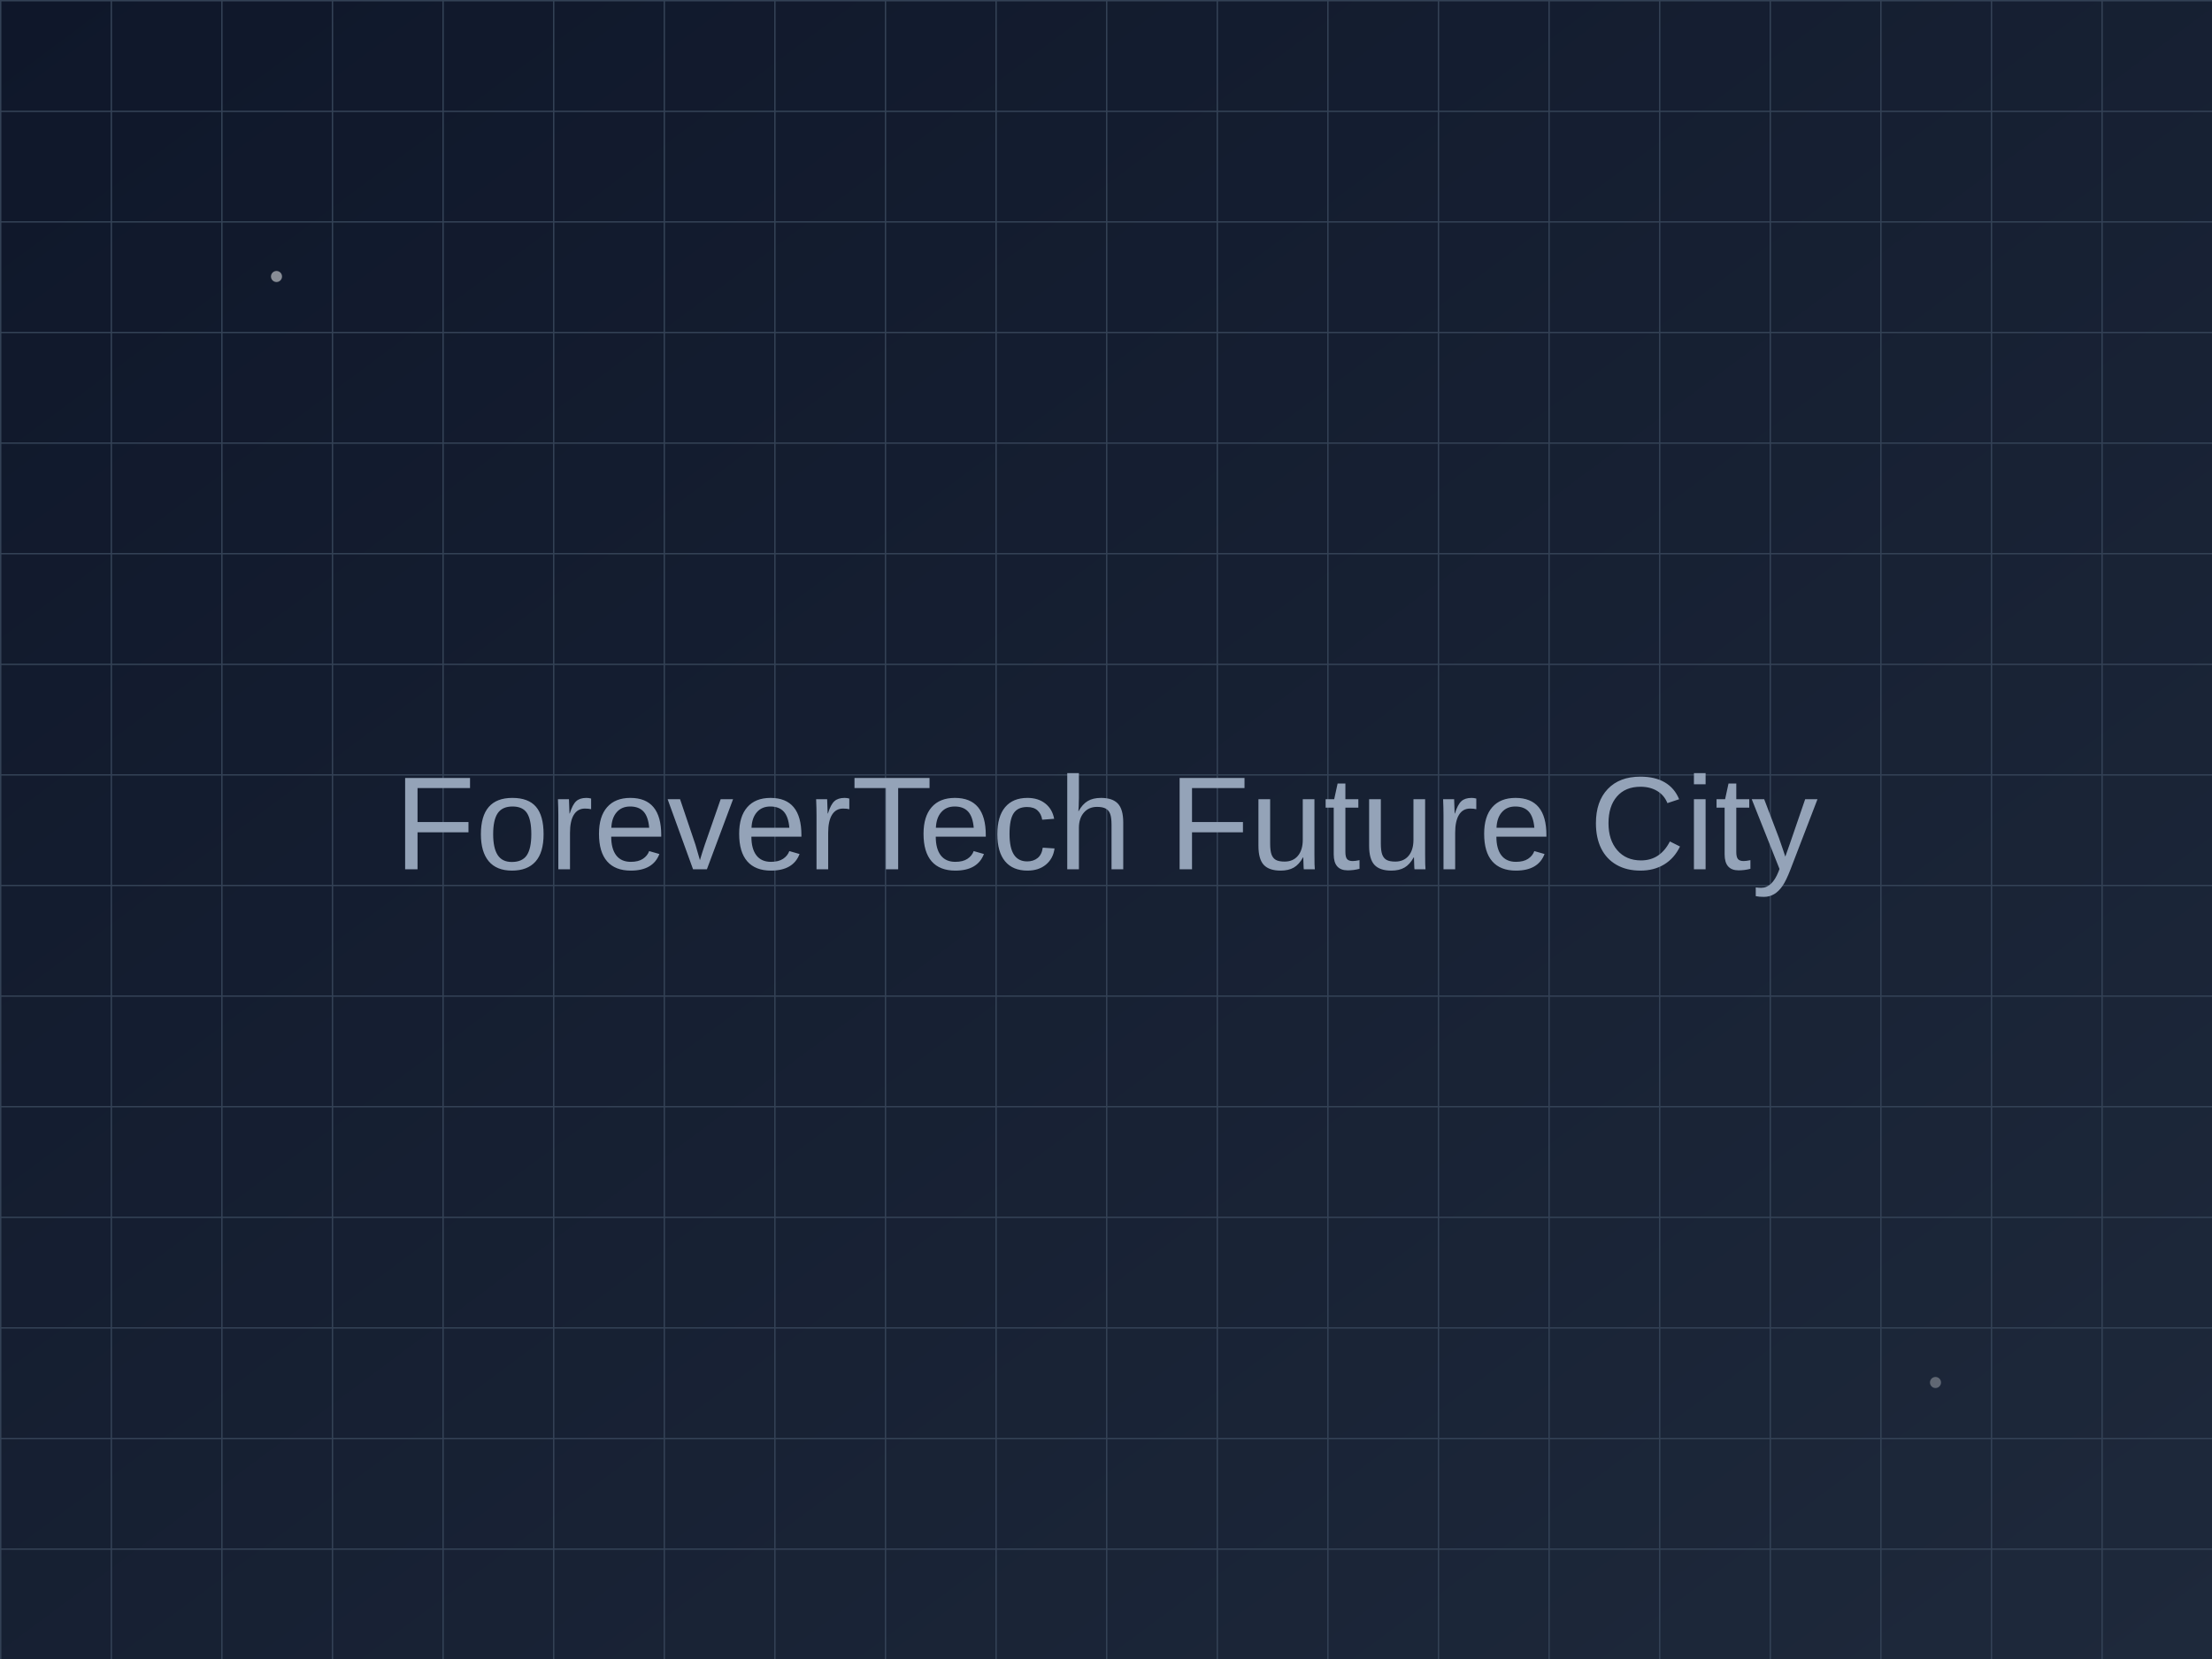
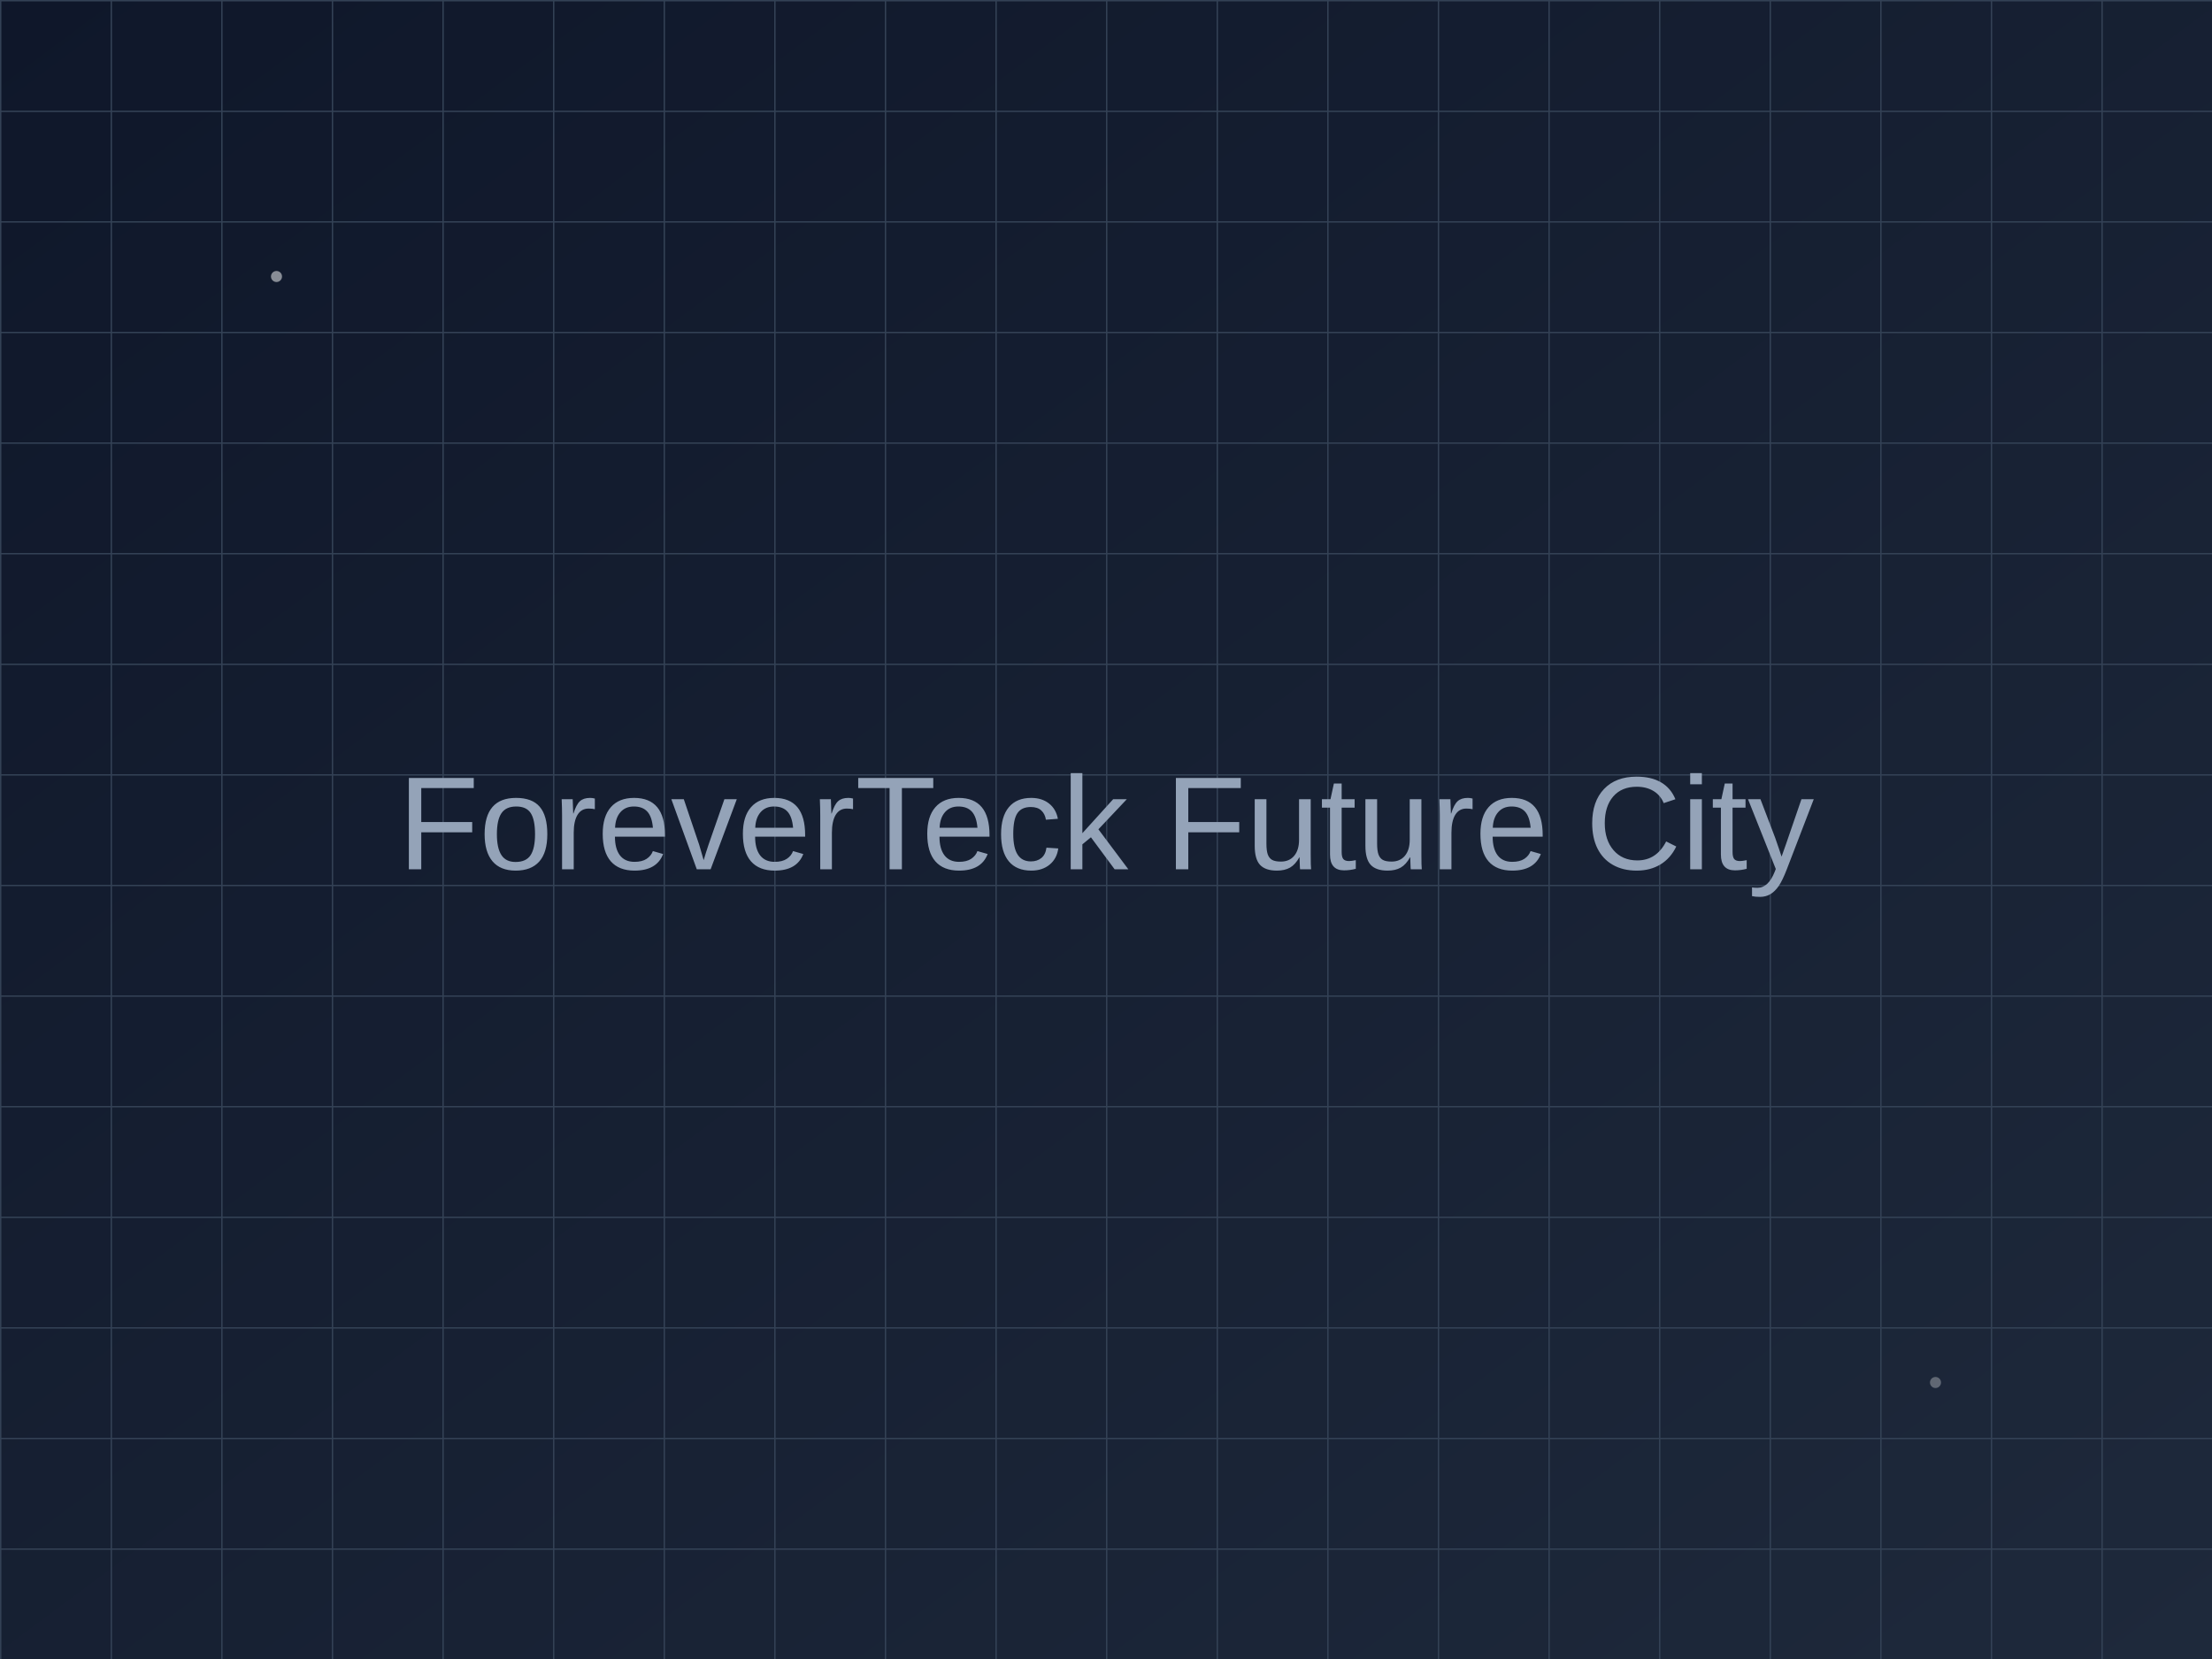
<svg xmlns="http://www.w3.org/2000/svg" width="800" height="600">
  <defs>
    <linearGradient id="grad1" x1="0%" y1="0%" x2="100%" y2="100%">
      <stop offset="0%" style="stop-color:#0f172a;stop-opacity:1" />
      <stop offset="100%" style="stop-color:#1e293b;stop-opacity:1" />
    </linearGradient>
    <pattern id="grid" width="40" height="40" patternUnits="userSpaceOnUse">
      <path d="M 40 0 L 0 0 0 40" fill="none" stroke="#334155" stroke-width="1" />
    </pattern>
  </defs>
  <rect width="100%" height="100%" fill="url(#grad1)" />
  <rect width="100%" height="100%" fill="url(#grid)" />
-   <text x="50%" y="50%" font-family="Arial, sans-serif" font-size="48" fill="#94a3b8" text-anchor="middle" dy=".3em">ForeverTech Future City</text>
+   <text x="50%" y="50%" font-family="Arial, sans-serif" font-size="48" fill="#94a3b8" text-anchor="middle" dy=".3em">ForeverTeck Future City</text>
  <circle cx="100" cy="100" r="2" fill="#fff" opacity="0.5">
    <animate attributeName="opacity" values="0.5;1;0.5" dur="3s" repeatCount="indefinite" />
  </circle>
  <circle cx="700" cy="500" r="2" fill="#fff" opacity="0.3">
    <animate attributeName="opacity" values="0.3;0.8;0.3" dur="4s" repeatCount="indefinite" />
  </circle>
</svg>
